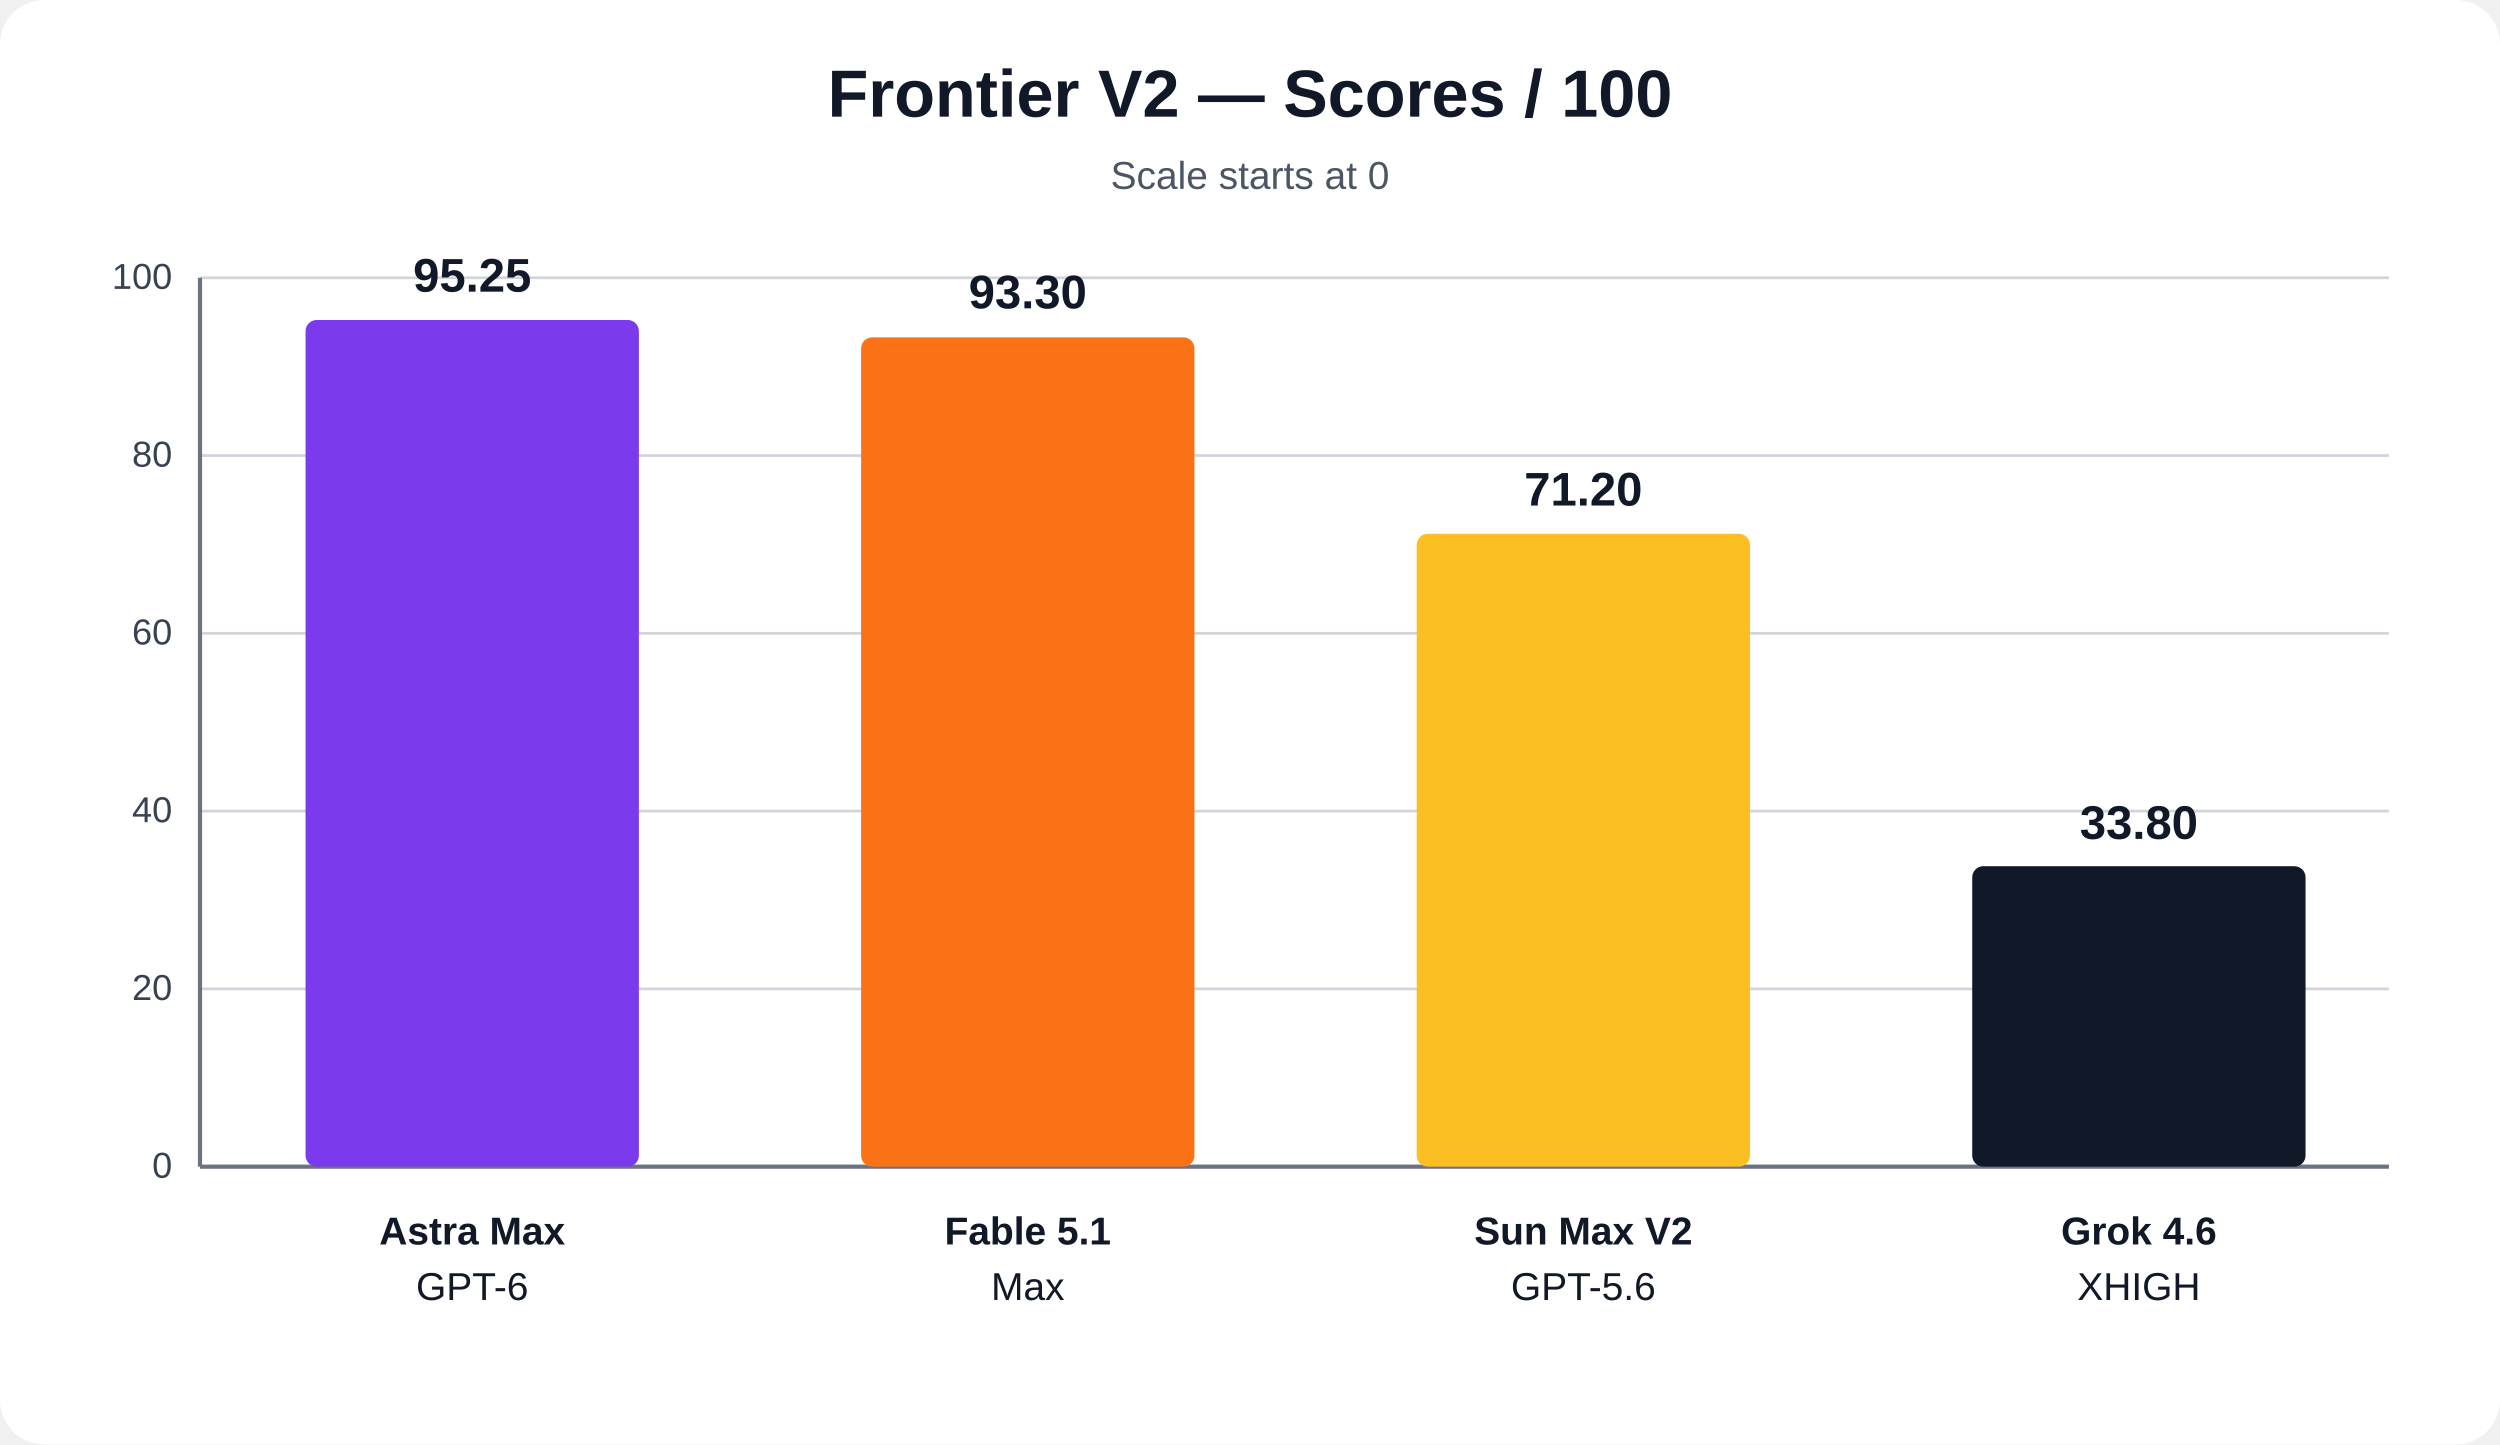
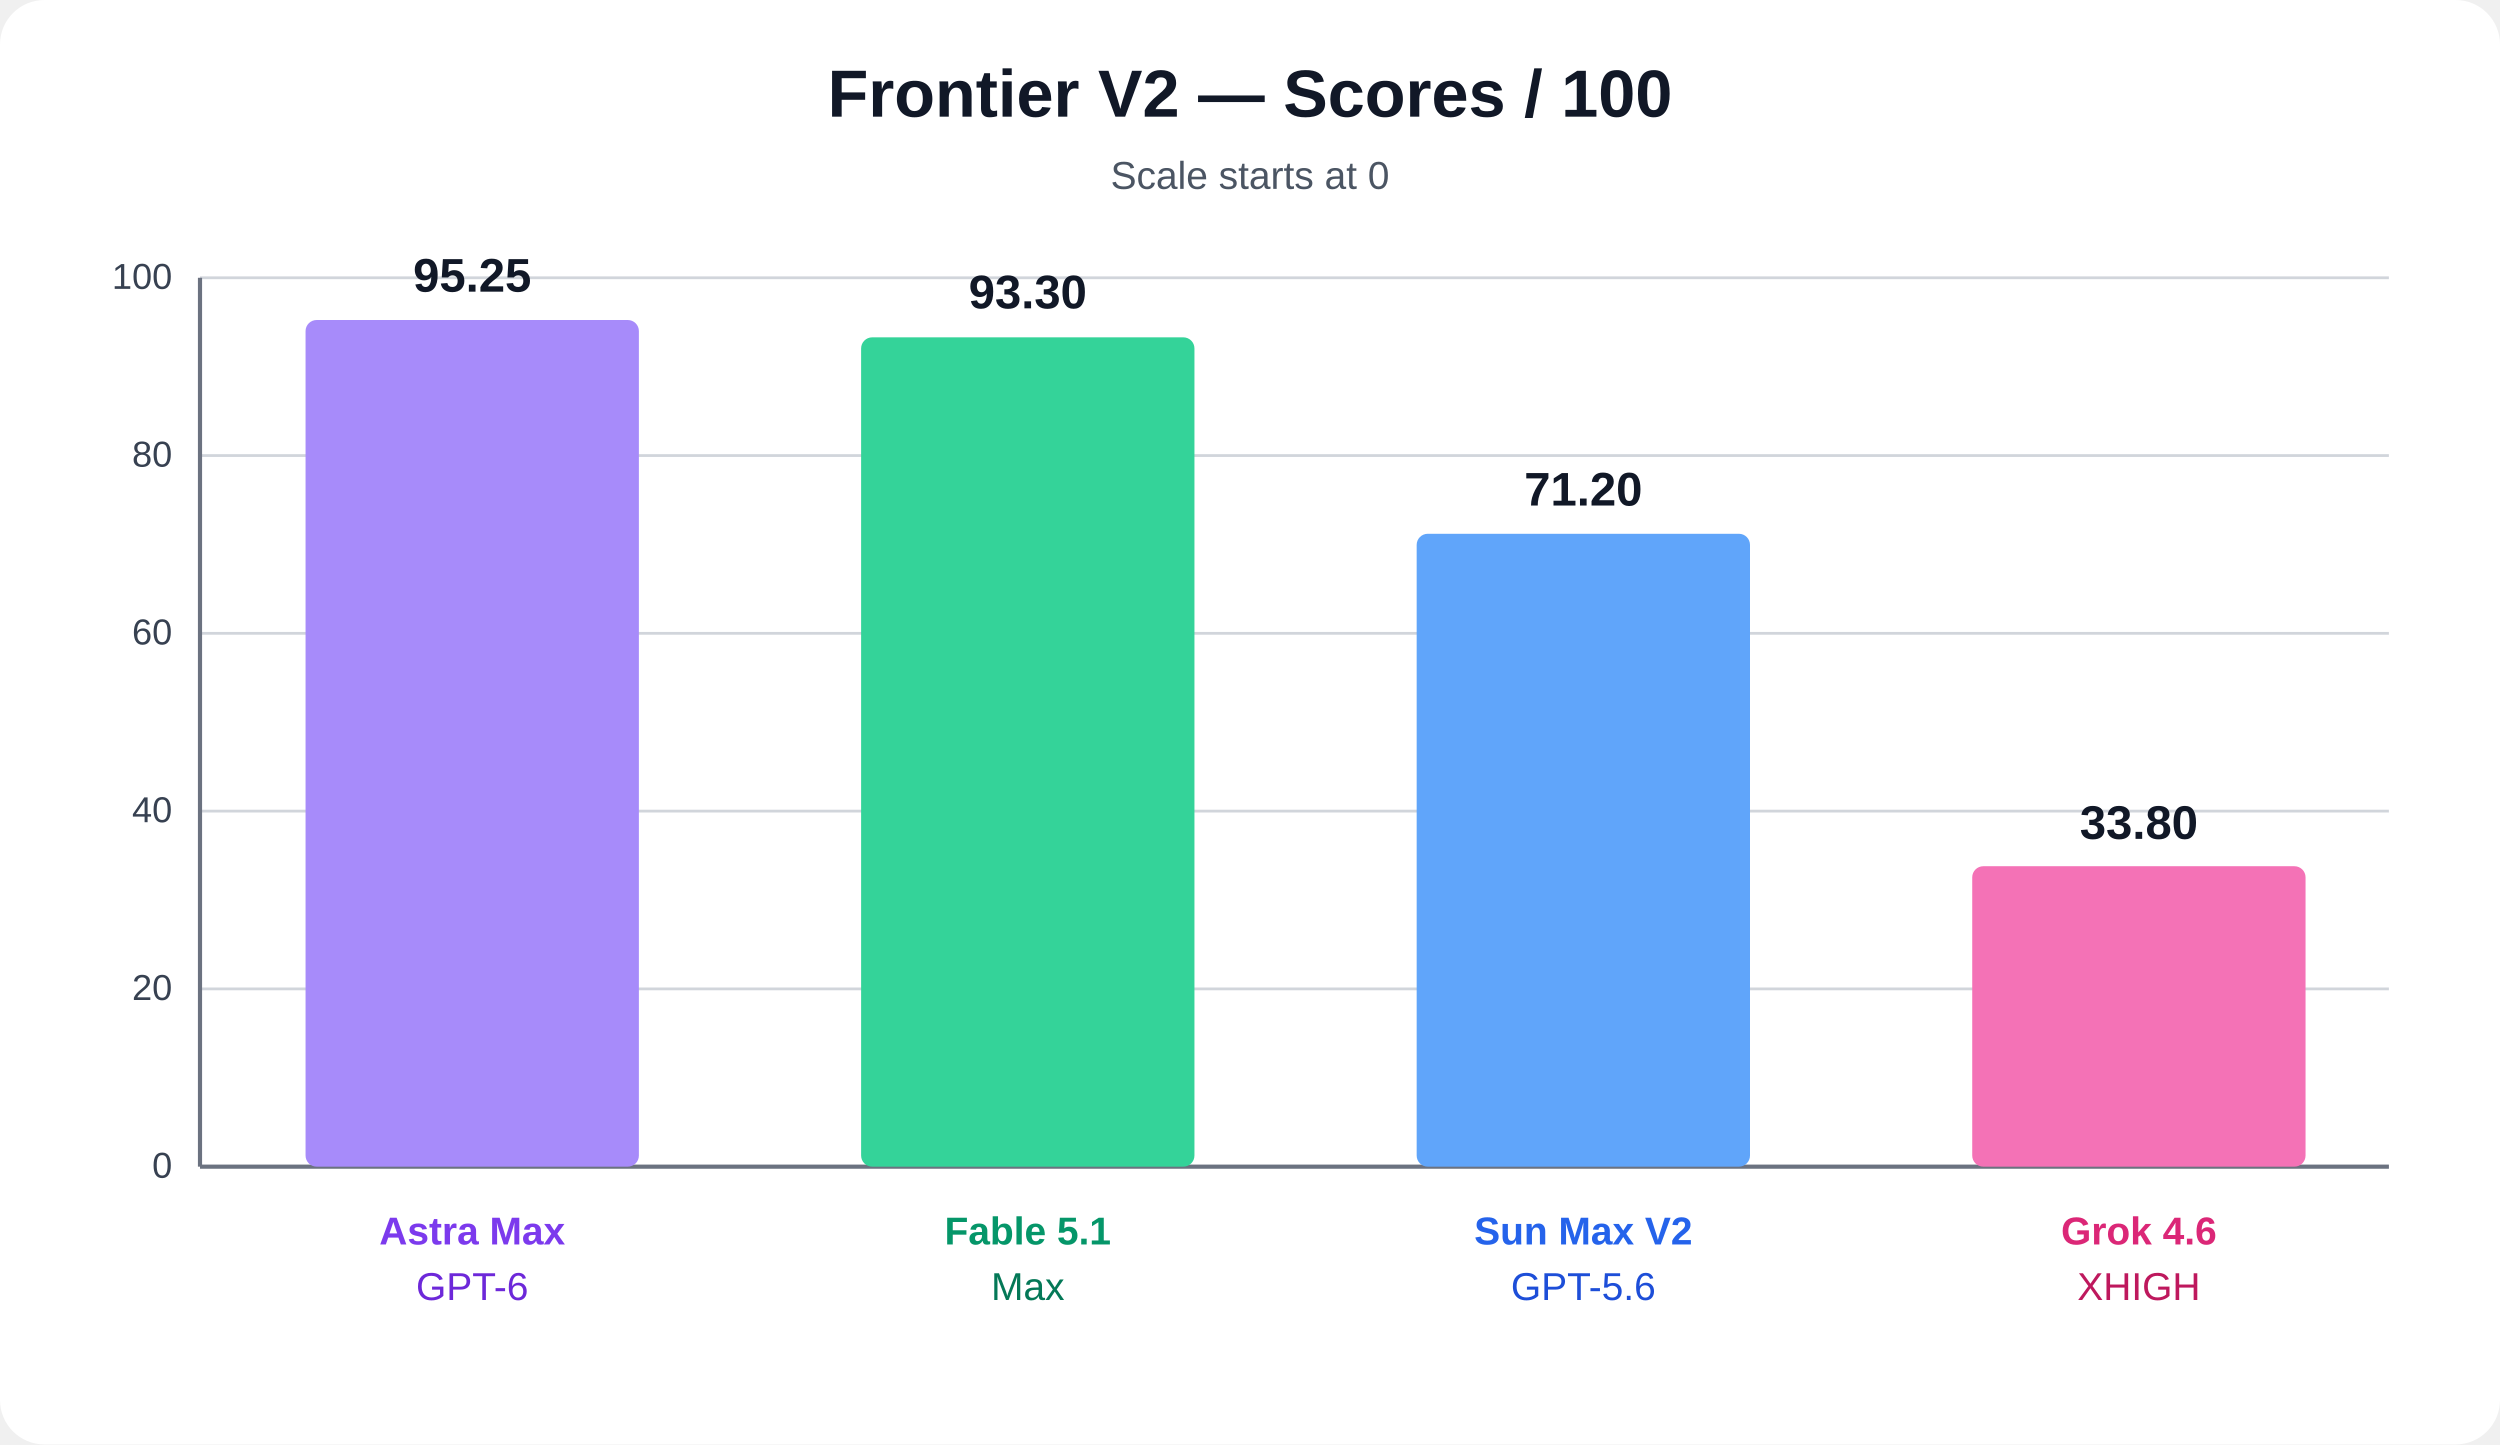
<svg xmlns="http://www.w3.org/2000/svg" width="900" height="520" viewBox="0 0 900 520" role="img" aria-labelledby="title desc">
  <rect width="900" height="520" fill="#ffffff" rx="16" />
  <text x="450" y="42" text-anchor="middle" font-family="Arial, sans-serif" font-size="24" font-weight="700" fill="#111827">Frontier V2 — Scores / 100</text>
  <text x="450" y="68" text-anchor="middle" font-family="Arial, sans-serif" font-size="14" fill="#4b5563">Scale starts at 0</text>
  <g stroke="#d1d5db" stroke-width="1">
    <line x1="72" y1="420" x2="860" y2="420" />
    <line x1="72" y1="356" x2="860" y2="356" />
    <line x1="72" y1="292" x2="860" y2="292" />
    <line x1="72" y1="228" x2="860" y2="228" />
    <line x1="72" y1="164" x2="860" y2="164" />
    <line x1="72" y1="100" x2="860" y2="100" />
  </g>
  <g font-family="Arial, sans-serif" font-size="13" fill="#374151" text-anchor="end">
    <text x="62" y="424">0</text>
    <text x="62" y="360">20</text>
    <text x="62" y="296">40</text>
    <text x="62" y="232">60</text>
    <text x="62" y="168">80</text>
    <text x="62" y="104">100</text>
  </g>
  <line x1="72" y1="100" x2="72" y2="420" stroke="#6b7280" stroke-width="1.5" />
  <line x1="72" y1="420" x2="860" y2="420" stroke="#6b7280" stroke-width="1.5" />
  <g>
-     <rect x="110" y="115.2" width="120" height="304.8" fill="#7c3aed" rx="4" />
-     <rect x="310" y="121.44" width="120" height="298.56" fill="#f97316" rx="4" />
-     <rect x="510" y="192.16" width="120" height="227.84" fill="#fbbf24" rx="4" />
-     <rect x="710" y="311.84" width="120" height="108.16" fill="#111827" rx="4" />
+     <rect x="110" y="115.2" width="120" height="304.8" fill="#A78BFA" rx="4" />
+     <rect x="310" y="121.44" width="120" height="298.56" fill="#34D399" rx="4" />
+     <rect x="510" y="192.16" width="120" height="227.84" fill="#60A5FA" rx="4" />
+     <rect x="710" y="311.84" width="120" height="108.16" fill="#F472B6" rx="4" />
  </g>
  <g font-family="Arial, sans-serif" font-size="17" font-weight="700" fill="#111827" text-anchor="middle">
    <text x="170" y="105">95.25</text>
    <text x="370" y="111">93.30</text>
    <text x="570" y="182">71.20</text>
    <text x="770" y="302">33.80</text>
  </g>
-   <g font-family="Arial, sans-serif" font-size="14" fill="#111827" text-anchor="middle">
-     <text x="170" y="448" font-weight="700">Astra Max</text>
-     <text x="170" y="468">GPT-6</text>
-     <text x="370" y="448" font-weight="700">Fable 5.1</text>
-     <text x="370" y="468">Max</text>
-     <text x="570" y="448" font-weight="700">Sun Max V2</text>
-     <text x="570" y="468">GPT-5.6</text>
-     <text x="770" y="448" font-weight="700">Grok 4.6</text>
-     <text x="770" y="468">XHIGH</text>
+   <g font-family="Arial, sans-serif" font-size="14" text-anchor="middle">
+     <text x="170" y="448" font-weight="700" fill="#7C3AED">Astra Max</text>
+     <text x="170" y="468" fill="#6D28D9">GPT-6</text>
+     <text x="370" y="448" font-weight="700" fill="#059669">Fable 5.1</text>
+     <text x="370" y="468" fill="#047857">Max</text>
+     <text x="570" y="448" font-weight="700" fill="#2563EB">Sun Max V2</text>
+     <text x="570" y="468" fill="#1D4ED8">GPT-5.6</text>
+     <text x="770" y="448" font-weight="700" fill="#DB2777">Grok 4.6</text>
+     <text x="770" y="468" fill="#BE185D">XHIGH</text>
  </g>
</svg>
